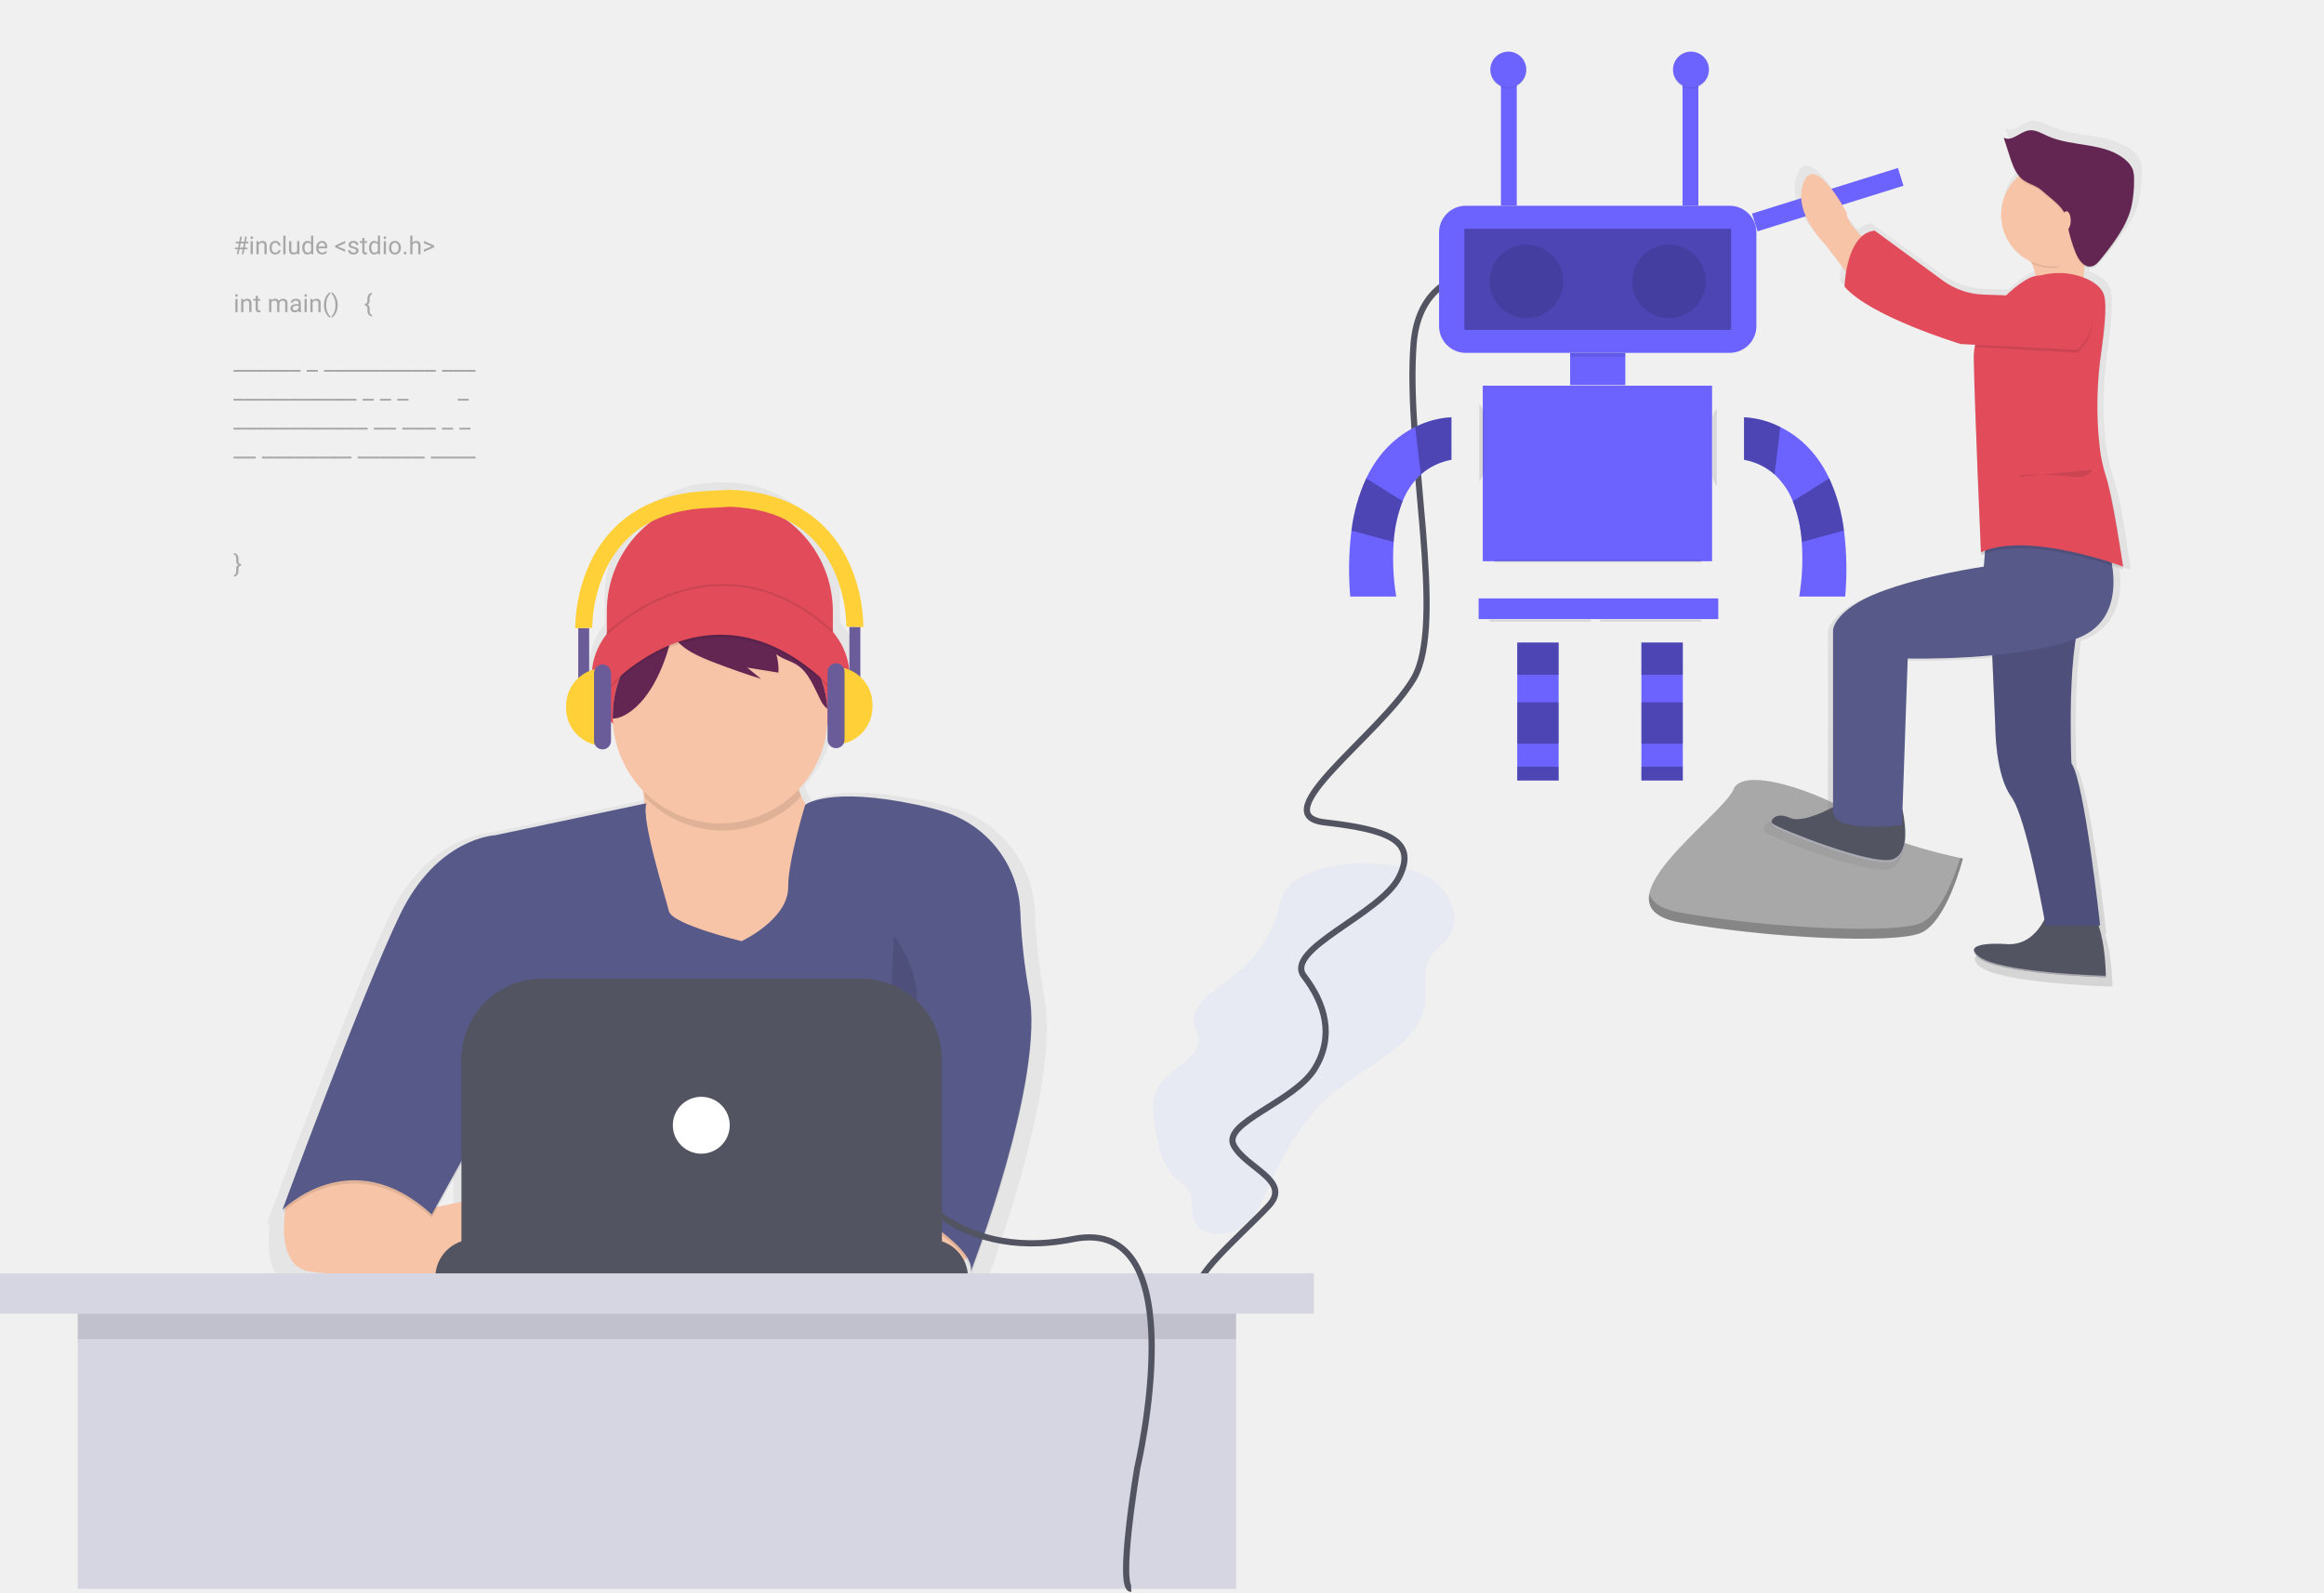
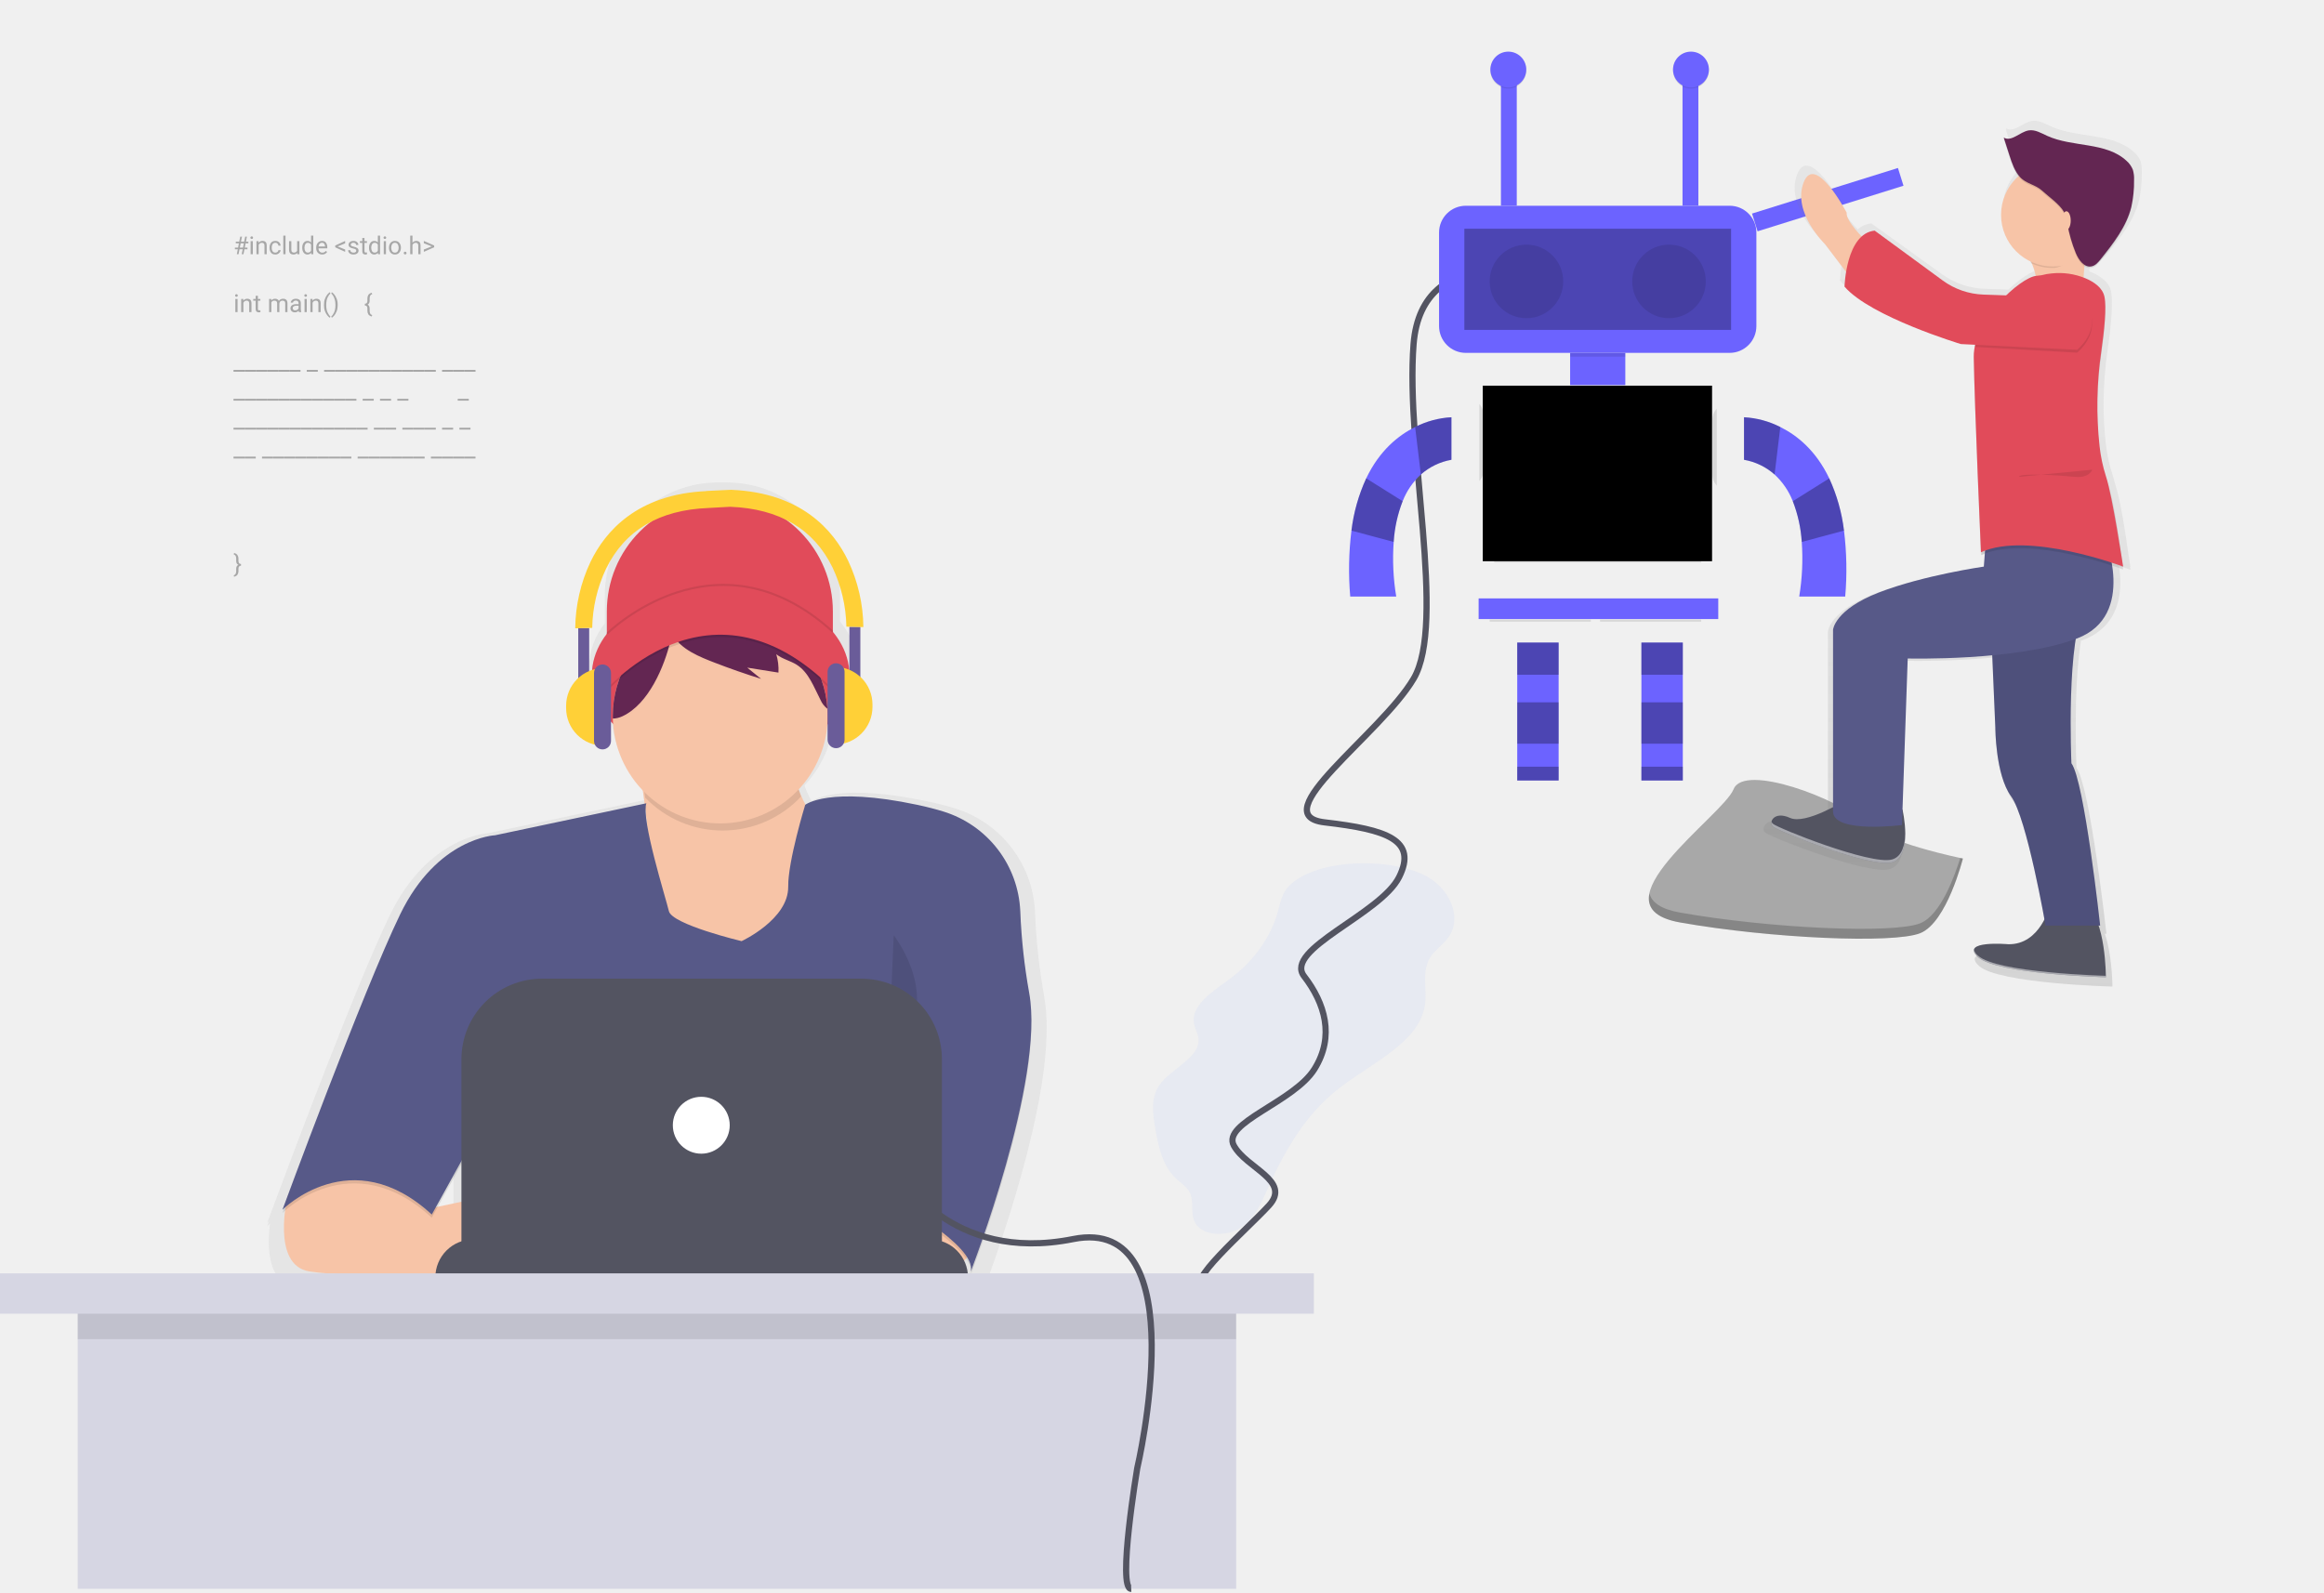
<svg xmlns="http://www.w3.org/2000/svg" width="1125" height="771" viewBox="0 0 1125 771" fill="none">
  <g id="micro_programmer" clip-path="url(#clip0)">
    <path id="Vector" opacity="0.5" d="M624.005 428.924C620.587 432.347 619.807 437.047 618.593 441.405C615.125 453.848 606.963 465.327 595.585 473.757C587.251 479.933 576.079 486.771 578.055 495.984C578.527 498.186 579.774 500.241 580.102 502.461C581.521 512.071 566.83 517.135 561.143 525.544C556.907 531.809 558.039 539.57 559.298 546.705C560.838 555.439 562.703 564.757 569.868 571.187C571.802 572.922 574.106 574.428 575.455 576.52C578.478 581.208 575.851 587.352 578.598 592.159C582.262 598.57 593.801 598.848 600.497 594.526C607.194 590.203 610.288 583.097 613.256 576.435C621.276 558.427 631.136 540.361 647.805 527.248C663.787 514.675 687.036 504.922 689.778 486.621C690.954 478.775 687.975 470.175 692.525 463.262C694.675 459.995 698.269 457.574 700.703 454.453C707.955 445.153 702.556 431.7 691.939 425.095C675.908 415.124 637.948 414.963 624.005 428.924Z" fill="#DEE3F3" />
    <g id="guy_w_robo">
      <path id="Vector_2" d="M748.82 133.594C748.82 133.594 688.28 115.664 684.28 166.664C680.28 217.664 700.28 301.664 684.28 328.664C668.28 355.664 611.187 394.674 641.233 398.169C671.28 401.664 686.28 406.664 677.28 424.664C668.28 442.664 621.28 459.664 631.28 472.664C641.28 485.664 646.28 501.664 636.28 517.664C626.28 533.664 591.28 543.664 597.28 554.664C603.28 565.664 625.28 571.664 614.28 583.664C603.28 595.664 571.392 622.96 583.836 622.812" stroke="#535461" stroke-width="3" stroke-miterlimit="10" />
      <path id="Vector_3" opacity="0.1" d="M837.985 159.923H708.862V161.259H837.985V159.923Z" fill="black" />
      <g id="robo_face">
        <path id="Vector_4" d="M837.26 99.617H709.587C702.424 99.617 696.618 105.423 696.618 112.586V157.887C696.618 165.05 702.424 170.857 709.587 170.857H837.26C844.423 170.857 850.23 165.05 850.23 157.887V112.586C850.23 105.423 844.423 99.617 837.26 99.617Z" fill="#6C63FF" />
        <path id="Vector_5" opacity="0.3" d="M837.985 110.748H708.862V159.726H837.985V110.748Z" fill="black" />
        <path id="Vector_6" opacity="0.1" d="M738.917 154.069C748.753 154.069 756.727 146.095 756.727 136.259C756.727 126.423 748.753 118.449 738.917 118.449C729.08 118.449 721.107 126.423 721.107 136.259C721.107 146.095 729.08 154.069 738.917 154.069Z" fill="black" />
        <path id="Vector_7" opacity="0.1" d="M807.931 154.069C817.767 154.069 825.741 146.095 825.741 136.259C825.741 126.423 817.767 118.449 807.931 118.449C798.095 118.449 790.121 126.423 790.121 136.259C790.121 146.095 798.095 154.069 807.931 154.069Z" fill="black" />
      </g>
      <g id="robo_body">
        <path id="Vector_8" d="M786.779 170.855H760.065V186.443H786.779V170.855Z" fill="#6C63FF" />
-         <path id="Vector_9" d="M828.776 186.735H717.776V271.735H828.776V186.735Z" fill="#6C63FF" />
+         <path id="Vector_9" d="M828.776 186.735H717.776V271.735H828.776V186.735Z" fill="currentcolor" />
        <path id="Vector_10" d="M831.776 289.735H715.776V299.735H831.776V289.735Z" fill="#6C63FF" />
      </g>
      <path id="Vector_11" d="M734.465 326.695V340.052V360.088V371.22V377.899H754.501V371.22V360.088V340.052V326.695V311.111H734.465V326.695Z" fill="#6C63FF" />
      <path id="Vector_12" d="M794.574 311.111V326.695V340.052V360.088V371.22V377.899H814.61V371.22V360.088V340.052V326.695V311.111H794.574Z" fill="#6C63FF" />
      <path id="Vector_13" d="M702.605 202.025V222.616C697.106 223.577 691.982 226.047 687.805 229.751C683.931 233.338 680.919 237.755 678.994 242.671C676.539 248.982 675.075 255.634 674.655 262.393C674.025 271.23 674.438 280.111 675.887 288.851H653.624C652.696 278.216 652.892 267.513 654.207 256.919C655.257 248.163 657.668 239.624 661.352 231.611C667.801 218.083 676.975 210.744 685.035 206.758C690.495 203.966 696.482 202.353 702.605 202.025Z" fill="#6C63FF" />
      <path id="Vector_14" opacity="0.3" d="M754.5 311.111H734.464V326.695H754.5V311.111Z" fill="black" />
      <path id="Vector_15" opacity="0.3" d="M754.5 340.053H734.464V360.089H754.5V340.053Z" fill="black" />
      <path id="Vector_16" opacity="0.3" d="M754.5 371.22H734.464V377.899H754.5V371.22Z" fill="black" />
      <path id="Vector_17" opacity="0.3" d="M814.61 311.111H794.573V326.695H814.61V311.111Z" fill="black" />
      <path id="Vector_18" opacity="0.3" d="M814.61 340.053H794.573V360.089H814.61V340.053Z" fill="black" />
      <path id="Vector_19" opacity="0.3" d="M814.61 371.22H794.573V377.899H814.61V371.22Z" fill="black" />
      <path id="Vector_20" opacity="0.3" d="M702.605 202.025V222.616C697.106 223.577 691.982 226.047 687.805 229.751L685.035 206.758C690.495 203.966 696.482 202.353 702.605 202.025Z" fill="black" />
      <path id="Vector_21" opacity="0.3" d="M678.994 242.671C676.539 248.982 675.075 255.634 674.655 262.393L654.207 256.919C655.257 248.163 657.668 239.624 661.352 231.611L678.994 242.671Z" fill="black" />
      <path id="Vector_22" d="M844.242 202.025V222.616C849.741 223.577 854.866 226.047 859.043 229.751C862.916 233.338 865.928 237.755 867.853 242.671C870.309 248.982 871.772 255.634 872.193 262.393C872.823 271.23 872.409 280.111 870.961 288.851H893.223C894.151 278.216 893.956 267.513 892.641 256.919C891.59 248.163 889.18 239.624 885.496 231.611C879.046 218.083 869.872 210.744 861.813 206.758C856.352 203.966 850.366 202.353 844.242 202.025Z" fill="#6C63FF" />
      <path id="Vector_23" opacity="0.3" d="M844.242 202.025V222.616C849.741 223.577 854.866 226.047 859.043 229.751L861.813 206.758C856.352 203.966 850.366 202.353 844.242 202.025Z" fill="black" />
      <path id="Vector_24" opacity="0.3" d="M867.854 242.671C870.309 248.982 871.772 255.634 872.193 262.393L892.641 256.919C891.59 248.163 889.18 239.624 885.496 231.611L867.854 242.671Z" fill="black" />
      <path id="Vector_25" opacity="0.1" d="M786.779 170.855H760.065V172.7H786.779V170.855Z" fill="black" />
      <path id="Vector_26" opacity="0.1" d="M831.058 197.855V235.137C829.727 233.7 828.987 231.812 828.988 229.853V203.134C828.987 201.176 829.727 199.29 831.058 197.855Z" fill="black" />
      <path id="Vector_27" opacity="0.1" d="M718.163 200.313V228.223C718.03 229.987 717.297 231.653 716.088 232.945V195.591C717.297 196.882 718.03 198.548 718.163 200.313Z" fill="black" />
      <path id="Vector_28" opacity="0.1" d="M823.515 271.04H723.335V272.359H823.515V271.04Z" fill="black" />
      <path id="Vector_29" opacity="0.1" d="M770.082 299.982H721.106V301.004H770.082V299.982Z" fill="black" />
      <path id="Vector_30" opacity="0.1" d="M823.515 299.982H774.539V301.004H823.515V299.982Z" fill="black" />
      <g id="robo_antena">
        <g id="left">
          <path id="Vector_31" d="M734.236 33.688H726.57V99.617H734.236V33.688Z" fill="#6C63FF" />
          <path id="Vector_32" opacity="0.1" d="M730.147 42.888C734.946 42.888 738.835 38.998 738.835 34.199C738.835 29.401 734.946 25.511 730.147 25.511C725.349 25.511 721.459 29.401 721.459 34.199C721.459 38.998 725.349 42.888 730.147 42.888Z" fill="black" />
          <path id="Vector_33" d="M730.147 42.376C734.946 42.376 738.835 38.487 738.835 33.688C738.835 28.89 734.946 25 730.147 25C725.349 25 721.459 28.89 721.459 33.688C721.459 38.487 725.349 42.376 730.147 42.376Z" fill="#6C63FF" />
        </g>
        <g id="right">
          <path id="Vector_34" d="M822.14 33.688H814.474V99.617H822.14V33.688Z" fill="#6C63FF" />
          <path id="Vector_35" opacity="0.1" d="M818.563 42.888C823.361 42.888 827.251 38.998 827.251 34.199C827.251 29.401 823.361 25.511 818.563 25.511C813.764 25.511 809.874 29.401 809.874 34.199C809.874 38.998 813.764 42.888 818.563 42.888Z" fill="black" />
          <path id="Vector_36" d="M818.563 42.376C823.361 42.376 827.251 38.487 827.251 33.688C827.251 28.89 823.361 25 818.563 25C813.764 25 809.874 28.89 809.874 33.688C809.874 38.487 813.764 42.376 818.563 42.376Z" fill="#6C63FF" />
        </g>
      </g>
      <path id="Vector_37" d="M918.754 81.334L848.121 103.404L850.805 111.994L921.438 89.925L918.754 81.334Z" fill="#6C63FF" />
      <path id="Vector_38" d="M950.2 415.68C950.2 415.68 911.477 407.935 901.15 397.609C890.824 387.283 844.355 369.212 839.192 382.12C834.029 395.027 769.49 438.914 813.377 446.659C857.263 454.404 916.64 456.986 929.548 451.822C942.456 446.659 950.2 415.68 950.2 415.68Z" fill="#A8A8A8" />
      <path id="Vector_39" opacity="0.2" d="M813.376 441.864C857.263 449.609 916.64 452.19 929.548 447.027C939.378 443.095 946.209 424.203 948.91 415.411C949.727 415.585 950.201 415.68 950.201 415.68C950.201 415.68 942.456 446.659 929.548 451.822C916.64 456.986 857.263 454.404 813.376 446.659C800.708 444.424 797.085 439.173 798.45 432.529C799.533 436.864 803.947 440.2 813.376 441.864Z" fill="black" />
      <path id="Vector_40" d="M1036.2 78.073C1035.51 76.353 1034.41 74.829 1032.99 73.631C1022.6 64.161 1005.79 67.031 992.893 61.246C989.921 59.914 986.872 58.065 983.645 58.572C979.139 59.279 974.949 64.409 971.02 62.133L971.301 62.99C971.207 62.944 971.114 62.898 971.02 62.844C971.983 65.778 972.946 68.711 973.91 71.645C975.019 75.025 976.189 78.502 978.346 81.316C975.156 84.098 972.714 87.636 971.244 91.606C969.774 95.576 969.323 99.851 969.932 104.04C970.541 108.229 972.191 112.199 974.731 115.586C977.27 118.973 980.618 121.669 984.469 123.428C984.605 123.722 984.741 124.018 984.872 124.317C984.994 124.372 985.121 124.42 985.244 124.473C986.1 126.441 986.74 128.497 987.151 130.604C983.807 131.066 977.977 134.764 972.243 140.225L960.776 139.833C953.368 139.585 946.198 137.148 940.174 132.828L905.886 108.177C903.442 108.417 901.139 109.435 899.316 111.081C895.058 106.644 891.445 102.01 891.752 99.295C891.752 99.295 875.807 69.45 870.008 84.372C864.21 99.295 880.88 114.927 880.88 114.927L891.456 128.628C891.039 131.029 890.775 133.455 890.665 135.89C903.712 150.812 949.374 164.313 949.374 164.313L956.495 164.658C956.509 164.788 956.522 164.899 956.534 165.008C956.097 166.876 955.884 168.79 955.898 170.708C955.902 170.984 955.907 171.273 955.912 171.561C955.91 171.75 955.895 171.941 955.898 172.129C956.26 195.934 959.522 268.769 959.522 268.769C960.157 268.486 960.812 268.227 961.479 267.983L960.971 274.453C960.971 274.453 930.529 278.717 908.06 287.244C885.591 295.771 884.867 305.719 884.867 305.719V393.5C878.447 396.793 868.321 401.122 863.122 398.805C857.48 396.291 854.382 398.404 853.822 400.609V400.609C853.707 401.043 853.699 401.497 853.797 401.935L853.804 401.962C853.852 402.158 853.924 402.347 854.02 402.524L854.042 402.566C854.145 402.751 854.274 402.92 854.425 403.069C856.599 405.201 903.711 423.676 914.584 420.833C914.919 420.746 915.249 420.635 915.569 420.502C915.673 420.458 915.766 420.401 915.867 420.354C916.069 420.259 916.272 420.166 916.46 420.055C916.572 419.989 916.672 419.909 916.779 419.837C916.942 419.728 917.108 419.623 917.26 419.502C917.366 419.417 917.461 419.321 917.561 419.231C917.701 419.106 917.844 418.985 917.974 418.849C918.069 418.751 918.154 418.642 918.244 418.538C918.367 418.396 918.493 418.257 918.607 418.106C918.689 417.997 918.763 417.879 918.84 417.766C918.95 417.606 919.061 417.448 919.162 417.28C919.232 417.163 919.294 417.04 919.359 416.92C919.456 416.742 919.555 416.564 919.644 416.378C919.701 416.258 919.752 416.132 919.805 416.009C919.892 415.811 919.978 415.614 920.056 415.409C920.101 415.288 920.142 415.163 920.184 415.04C920.26 414.822 920.335 414.604 920.402 414.379C920.437 414.263 920.467 414.143 920.5 414.025C920.566 413.785 920.63 413.544 920.687 413.297C920.712 413.188 920.734 413.077 920.758 412.966C920.814 412.704 920.868 412.44 920.914 412.172C920.931 412.073 920.946 411.974 920.962 411.874C921.009 411.588 921.051 411.3 921.088 411.009C921.098 410.926 921.107 410.842 921.117 410.758C921.153 410.446 921.185 410.134 921.211 409.818C921.217 409.753 921.222 409.687 921.227 409.621C921.252 409.284 921.273 408.946 921.289 408.608C921.291 408.563 921.293 408.518 921.295 408.472C921.31 408.11 921.32 407.749 921.325 407.387L921.326 407.318C921.309 403.079 920.84 398.854 919.926 394.714L922.556 319.931C936.792 320.152 951.029 319.628 965.21 318.36L966.77 354.039C966.77 354.039 966.77 377.488 974.743 388.147C981.566 397.269 989.45 437.611 991.582 449.057C988.652 454.643 983.049 461.549 973.293 461.337C973.293 461.337 954.935 459.75 955.971 464.799L955.973 464.808C956.001 464.94 956.04 465.069 956.088 465.195L956.1 465.228C956.157 465.373 956.224 465.514 956.299 465.651L956.316 465.679C956.389 465.809 956.474 465.944 956.57 466.081C956.589 466.109 956.608 466.138 956.628 466.166C956.735 466.315 956.852 466.467 956.985 466.624L957.019 466.662C957.141 466.805 957.277 466.951 957.421 467.101C957.461 467.142 957.502 467.184 957.543 467.226C957.707 467.391 957.88 467.558 958.072 467.732C967.494 476.259 1022.58 477.68 1022.58 477.68L1022.58 477.647L1022.58 477.625L1022.58 477.519L1022.58 477.488C1022.58 477.434 1022.58 477.365 1022.58 477.29L1022.58 477.26C1022.54 474.794 1022.22 461.845 1018.92 452.099H1019.68C1019.68 452.099 1011.71 380.33 1005.18 371.803C1005.18 371.803 1003.45 333.961 1007.36 310.244C1007.6 310.157 1007.85 310.071 1008.08 309.983C1026.36 303.158 1027.65 286.352 1025.77 274.003C1029.23 275.114 1031.28 275.875 1031.28 275.875C1031.28 275.875 1031.21 275.338 1031.1 274.387C1031.21 274.429 1031.28 274.453 1031.28 274.453C1031.28 274.453 1030.93 272.197 1030.36 268.674C1029.05 258.992 1026.52 242.07 1023.82 234.082C1023.38 232.325 1022.97 230.825 1022.58 229.687C1021.02 224.886 1019.95 219.941 1019.39 214.926C1018.65 208.428 1018.28 201.893 1018.27 195.353C1018.33 186.613 1019 177.888 1020.27 169.241C1021.38 161.689 1022.38 153.1 1022.29 147.102C1022.37 145.013 1022.22 142.922 1021.85 140.864C1020.89 136.435 1016.62 133.556 1012.17 131.724C1011.89 131.606 1011.59 131.509 1011.31 131.399C1011.41 129.721 1011.56 127.819 1011.74 125.814C1012.27 126.182 1012.87 126.439 1013.51 126.567C1014.14 126.696 1014.8 126.694 1015.43 126.562C1017.34 126.143 1018.71 124.55 1019.93 123.051C1026.36 115.161 1032.95 106.937 1035.42 97.136C1036.41 92.759 1036.86 88.279 1036.78 83.792C1036.78 83.547 1036.78 83.301 1036.78 83.055C1036.87 81.373 1036.68 79.687 1036.2 78.073Z" fill="url(#paint0_linear)" />
      <path id="Vector_41" d="M977.708 116.533C977.708 116.533 987.441 131.132 985.355 138.084C983.27 145.036 1008.3 140.865 1008.3 140.865C1008.3 140.865 1008.99 113.753 1013.86 107.496C1018.72 101.24 977.708 116.533 977.708 116.533Z" fill="#F7C4A7" />
      <path id="Vector_42" d="M913.404 125.918C913.404 125.918 893.244 109.234 893.939 102.977C893.939 102.977 878.645 73.78 873.084 88.379C867.522 102.977 883.511 118.271 883.511 118.271L902.976 143.993L913.404 125.918Z" fill="#F7C4A7" />
      <path id="Vector_43" d="M892.896 387.654C892.896 387.654 874.126 399.472 866.479 395.996C858.832 392.52 856.052 398.082 858.137 400.167C860.223 402.253 905.41 420.328 915.837 417.547C926.265 414.766 920.961 391.994 920.961 391.994L892.896 387.654Z" fill="#535461" />
      <path id="Vector_44" d="M992.307 438.402C992.307 438.402 987.788 457.52 972.147 457.172C972.147 457.172 948.511 455.087 957.548 463.429C966.585 471.771 1019.42 473.161 1019.42 473.161C1019.42 473.161 1019.42 444.659 1009.69 438.402C999.954 432.146 992.307 438.402 992.307 438.402Z" fill="#535461" />
      <path id="Vector_45" d="M963.805 303.537L965.89 352.2C965.89 352.2 965.89 375.141 973.537 385.569C981.184 395.996 990.222 448.135 990.222 448.135H1016.64C1016.64 448.135 1008.99 377.922 1002.73 369.579C1002.73 369.579 999.954 307.708 1009.69 293.805L963.805 303.537Z" fill="#575988" />
      <path id="Vector_46" opacity="0.1" d="M963.805 303.537L965.89 352.2C965.89 352.2 965.89 375.141 973.537 385.569C981.184 395.996 990.222 448.135 990.222 448.135H1016.64C1016.64 448.135 1008.99 377.922 1002.73 369.579C1002.73 369.579 999.954 307.708 1009.69 293.805L963.805 303.537Z" fill="black" />
      <path id="Vector_47" d="M1018.72 259.741C1018.72 259.741 1034.71 297.976 1005.52 309.099C976.318 320.222 923.484 318.831 923.484 318.831L920.703 399.472C920.703 399.472 888.03 403.643 887.335 393.216V304.928C887.335 304.928 888.03 295.195 909.581 286.853C931.131 278.511 960.329 274.34 960.329 274.34L961.719 256.265L1018.72 259.741Z" fill="#575988" />
      <path id="Vector_48" opacity="0.1" d="M993.105 133.785C998.657 133.171 1004.27 133.965 1009.44 136.094C1013.7 137.886 1017.8 140.704 1018.72 145.036C1019.82 150.167 1018.6 161.674 1017.21 171.408C1014.97 186.671 1014.68 202.157 1016.36 217.493C1017.08 223.879 1018.06 229.448 1019.42 231.934C1023.59 239.581 1027.76 275.73 1027.76 275.73C1027.76 275.73 981.879 258.35 958.939 268.778C958.939 268.778 955.81 197.522 955.463 174.234C955.193 156.201 978.056 135.651 985.703 134.956C990.184 134.548 988.652 134.247 993.105 133.785Z" fill="black" />
      <path id="Vector_49" d="M993.105 132.394C998.657 131.781 1004.27 132.575 1009.44 134.704C1013.7 136.496 1017.8 139.313 1018.72 143.646C1019.82 148.776 1018.6 160.283 1017.21 170.017C1014.97 185.281 1014.68 200.767 1016.36 216.102C1016.9 221.005 1017.92 225.842 1019.42 230.543C1022.55 239.928 1027.76 274.34 1027.76 274.34C1027.76 274.34 981.879 256.96 958.939 267.388C958.939 267.388 955.81 196.132 955.463 172.843C955.193 154.811 978.056 134.261 985.703 133.565C990.184 133.158 988.652 132.856 993.105 132.394Z" fill="#E14B5A" />
      <path id="Vector_50" opacity="0.1" d="M1005.52 170.758L956.158 167.977C956.158 167.977 953.017 143.778 960.142 144.027L1008.99 145.731C1008.99 145.731 1019.42 158.244 1005.52 170.758Z" fill="black" />
      <path id="Vector_51" d="M1005.52 169.367L949.206 166.587C949.206 166.587 905.41 153.378 892.896 138.779C892.896 138.779 893.591 113.058 907.495 111.667L940.382 135.784C946.131 140 953.017 142.388 960.142 142.637L1008.99 144.341C1008.99 144.341 1019.42 156.854 1005.52 169.367Z" fill="#E14B5A" />
      <path id="Vector_52" opacity="0.1" d="M1007.95 119.662C1008.78 113.07 1011.76 110.883 1013.86 108.191C1018.72 101.935 977.708 117.229 977.708 117.229C979.823 120.487 981.677 123.907 983.253 127.457C986.528 128.965 990.092 129.745 993.698 129.742C999.745 129.742 1003.62 123.232 1007.95 119.662Z" fill="black" />
      <path id="Vector_53" d="M993.698 129.047C1007.52 129.047 1018.72 117.842 1018.72 104.02C1018.72 90.198 1007.52 78.994 993.698 78.994C979.876 78.994 968.671 90.198 968.671 104.02C968.671 117.842 979.876 129.047 993.698 129.047Z" fill="#F7C4A7" />
      <path id="Vector_54" opacity="0.1" d="M977.894 86.478C975.228 83.568 973.948 79.684 972.738 75.927L969.967 67.316C973.735 69.543 977.754 64.524 982.076 63.832C985.171 63.337 988.095 65.145 990.946 66.449C1003.32 72.109 1019.44 69.3 1029.41 78.566C1030.77 79.744 1031.82 81.235 1032.48 82.91C1032.94 84.5 1033.13 86.157 1033.04 87.811C1033.12 92.198 1032.68 96.58 1031.73 100.866C1029.37 110.454 1023.04 118.5 1016.88 126.219C1015.71 127.685 1014.4 129.244 1012.56 129.653C1008.99 130.452 1006.22 126.585 1004.84 123.192C1003 118.697 1001.65 114.02 1000.8 109.24C1000.59 107.195 1000.03 105.202 999.15 103.343C996.996 99.524 991.686 95.911 988.457 92.953C985.284 90.045 980.859 89.716 977.894 86.478Z" fill="black" />
      <path id="Vector_55" d="M977.894 85.783C975.228 82.872 973.948 78.989 972.738 75.232L969.967 66.621C973.735 68.848 977.754 63.829 982.076 63.137C985.171 62.641 988.095 64.45 990.946 65.754C1003.32 71.414 1019.44 68.605 1029.41 77.87C1030.77 79.049 1031.82 80.54 1032.48 82.215C1032.94 83.805 1033.13 85.462 1033.04 87.116C1033.12 91.503 1032.68 95.885 1031.73 100.17C1029.37 109.759 1023.04 117.805 1016.88 125.524C1015.71 126.99 1014.4 128.549 1012.56 128.958C1008.99 129.757 1006.22 125.89 1004.84 122.497C1003 118.001 1001.65 113.325 1000.8 108.545C1000.59 106.5 1000.03 104.507 999.15 102.648C996.996 98.829 991.686 95.216 988.457 92.257C985.284 89.35 980.859 89.021 977.894 85.783Z" fill="#632652" />
      <path id="Vector_56" d="M1000.3 111.32C1001.45 111.32 1002.39 109.297 1002.39 106.801C1002.39 104.305 1001.45 102.282 1000.3 102.282C999.15 102.282 998.216 104.305 998.216 106.801C998.216 109.297 999.15 111.32 1000.3 111.32Z" fill="#F7C4A7" />
      <path id="Vector_57" opacity="0.1" d="M1012.82 227.415C1012.82 227.415 1011.42 231.586 1004.47 230.891C997.521 230.196 977.361 228.805 977.361 230.891" fill="black" />
      <path id="Vector_58" opacity="0.5" d="M957.548 462.734C956.593 461.997 955.887 460.984 955.525 459.833C955.343 460.736 955.901 461.909 957.548 463.429C966.585 471.771 1019.42 473.161 1019.42 473.161C1019.42 473.161 1019.42 472.915 1019.41 472.466C1019.08 472.457 966.557 471.049 957.548 462.734Z" fill="white" />
      <path id="Vector_59" opacity="0.5" d="M915.837 416.157C905.41 418.937 860.223 400.863 858.137 398.777C857.859 398.495 857.659 398.144 857.559 397.761C857.438 398.178 857.428 398.619 857.529 399.041C857.631 399.463 857.84 399.851 858.137 400.167C860.223 402.253 905.41 420.328 915.837 417.547C921.204 416.116 922.401 409.39 922.301 403.197C922.199 408.972 920.804 414.832 915.837 416.157Z" fill="white" />
    </g>
    <g id="programmer">
      <path id="Vector_60" d="M505.498 482.7C503.06 469.137 501.564 455.421 501.021 441.651V441.651C500.543 430.31 496.567 419.395 489.638 410.404C482.71 401.412 473.168 394.785 462.324 391.433C458.375 390.218 454.02 389.082 449.217 388.062C407.089 379.114 394.292 386.927 392.838 387.954C391.611 385.71 390.545 383.383 389.648 380.988C389.577 380.745 389.51 380.497 389.442 380.251C397.779 371.359 402.858 359.905 403.851 347.757C410.878 340.631 414.984 332.035 414.984 322.779C414.984 314.819 411.944 307.348 406.624 300.879V288.318C406.624 281.134 405.209 274.02 402.46 267.383C399.711 260.746 395.681 254.715 390.602 249.635C385.522 244.555 379.491 240.526 372.854 237.777C366.217 235.027 359.103 233.612 351.919 233.612H347.483C340.299 233.612 333.185 235.027 326.548 237.777C319.911 240.526 313.88 244.555 308.8 249.635C303.72 254.715 299.691 260.746 296.942 267.383C294.192 274.02 292.777 281.134 292.777 288.318V301.877C287.983 307.799 285.319 315.161 285.214 322.779C285.214 331.84 289.152 340.268 295.911 347.305C296.834 359.899 302.148 371.77 310.924 380.85C311.22 382.904 311.524 385.115 311.824 387.447L236.451 403.388C236.451 403.388 207.392 404.582 188.683 443.194C172.844 475.883 141.316 559.919 132.014 584.938H132.014L132.014 584.938C130.328 589.472 129.371 592.071 129.371 592.071C129.371 592.071 129.68 591.759 130.272 591.226C129.686 592.807 129.371 593.663 129.371 593.663C129.371 593.663 129.829 593.201 130.698 592.44C129.378 602.911 129.189 620.881 142.905 623.12C154.403 624.997 184.017 625.768 206.397 626.084V626.106H207.949C222.779 626.305 234.063 626.305 234.063 626.305V626.106H474.694V623.64C474.696 621.4 474.245 619.183 473.368 617.122C473.483 616.988 473.595 616.854 473.703 616.719C474.991 618.419 475.847 620.406 476.2 622.509C476.173 622.715 476.136 622.919 476.087 623.12C476.087 623.12 476.137 622.992 476.229 622.752C476.286 623.409 476.238 624.071 476.087 624.712C476.087 624.712 506.96 545.165 506.63 497.667C506.72 492.654 506.341 487.643 505.498 482.7ZM313.058 398.188C312.661 395.92 312.406 393.628 312.294 391.328L312.296 391.265C312.562 393.498 312.819 395.814 313.058 398.188ZM219.533 569.051V588.009L207.649 590.547L219.533 569.051Z" fill="url(#paint1_linear)" />
      <path id="Vector_61" d="M348.466 241.263H348.466C362.974 241.263 376.889 247.027 387.148 257.286C397.407 267.545 403.171 281.46 403.171 295.969V319.305H293.76V295.969C293.76 281.46 299.524 267.545 309.783 257.286C320.042 247.027 333.957 241.263 348.466 241.263Z" fill="#E14B5A" />
      <path id="Vector_62" d="M348.848 369.802C383.287 369.802 411.205 350.619 411.205 326.956C411.205 303.292 383.287 284.11 348.848 284.11C314.41 284.11 286.492 303.292 286.492 326.956C286.492 350.619 314.41 369.802 348.848 369.802Z" fill="#E14B5A" />
      <path id="Vector_63" d="M308.871 368.463C308.871 368.463 321.878 436.558 308.871 454.92C295.864 473.283 348.657 480.551 348.657 480.551L403.362 460.659L411.013 411.692C411.013 411.692 377.731 392.946 384.617 355.073L308.871 368.463Z" fill="#F7C4A7" />
      <path id="Vector_64" d="M470.309 597.996C470.309 597.996 473.752 612.915 455.007 615.593C443.937 617.222 432.679 617.088 421.651 615.196L417.517 577.72H461.128L470.309 597.996Z" fill="#F7C4A7" />
      <path id="Vector_65" d="M139.262 578.899C139.262 578.899 130.983 612.533 149.729 615.593C168.474 618.654 237.334 618.654 237.334 618.654V578.868L206.161 585.526L176.89 557.445L139.262 578.899Z" fill="#F7C4A7" />
      <path id="Vector_66" opacity="0.1" d="M312.888 390.46L239.629 405.953C239.629 405.953 211.702 407.101 193.722 444.209C175.742 481.317 136.722 587.284 136.722 587.284C136.722 587.284 170.004 553.619 209.024 589.58L235.038 542.525L229.3 617.123H430.906V581.928C430.906 581.928 472.987 604.499 469.927 617.123C469.927 617.123 505.936 524.342 498.192 482.175C495.848 469.141 494.411 455.959 493.889 442.726V442.726C493.43 431.826 489.608 421.337 482.95 412.696C476.291 404.055 467.122 397.686 456.7 394.464C452.905 393.296 448.719 392.205 444.104 391.225C400.876 382.044 389.782 391.225 389.782 391.225C389.782 391.225 381.408 418.471 381.557 430.819C381.748 446.695 358.986 457.216 358.986 457.216C358.986 457.216 325.321 449.182 323.791 442.678C322.261 436.175 310.21 398.111 312.888 390.46Z" fill="black" />
      <path id="Vector_67" d="M312.888 388.93L239.629 404.423C239.629 404.423 211.702 405.571 193.722 442.678C175.742 479.786 136.722 585.754 136.722 585.754C136.722 585.754 170.004 552.089 209.024 588.049L235.038 540.995L229.3 615.593H430.906V580.398C430.906 580.398 472.987 602.969 469.927 615.593C469.927 615.593 505.936 522.812 498.192 480.645C495.848 467.61 494.411 454.429 493.889 441.195V441.195C493.43 430.296 489.608 419.807 482.95 411.166C476.291 402.525 467.122 396.156 456.7 392.934C452.905 391.766 448.719 390.675 444.104 389.695C400.876 380.513 389.782 389.695 389.782 389.695C389.782 389.695 381.408 416.941 381.557 429.289C381.748 445.165 358.986 455.685 358.986 455.685C358.986 455.685 325.321 447.652 323.791 441.148C322.261 434.645 310.21 396.581 312.888 388.93Z" fill="#575988" />
      <path id="Vector_68" opacity="0.1" d="M387.761 385.679C384.684 376.965 383.995 367.586 385.765 358.516L310.019 371.906C310.019 371.906 311.112 377.63 312.348 386.206C317.243 391.286 323.12 395.316 329.622 398.053C336.123 400.79 343.114 402.176 350.168 402.126C357.222 402.077 364.192 400.593 370.655 397.766C377.117 394.938 382.937 390.826 387.761 385.679Z" fill="black" />
      <path id="Vector_69" d="M400.684 346.657C400.685 360.347 395.289 373.484 385.669 383.223C376.048 392.961 362.976 398.515 349.288 398.681C335.6 398.847 322.398 393.612 312.543 384.11C302.689 374.608 296.977 361.605 296.645 347.92C296.633 347.499 296.63 347.078 296.63 346.657C296.628 336.916 299.361 327.369 304.517 319.104C309.673 310.839 317.045 304.187 325.796 299.905C327.356 299.144 328.959 298.458 330.604 297.847C339.168 294.699 348.405 293.842 357.402 295.361C357.408 295.364 357.415 295.365 357.421 295.364C368.946 297.327 379.472 303.116 387.301 311.797C395.13 320.479 399.804 331.545 400.57 343.21C400.646 344.35 400.684 345.499 400.684 346.657Z" fill="#F7C4A7" />
      <g id="Group" opacity="0.1">
        <path id="Vector_70" opacity="0.1" d="M330.532 299.068C330.555 299.051 330.579 299.036 330.604 299.022C328.959 299.63 327.356 300.316 325.796 301.08C317.045 305.362 309.673 312.014 304.517 320.279C299.361 328.544 296.628 338.09 296.629 347.832C296.629 348.253 296.633 348.674 296.645 349.094C298.262 349.052 299.852 348.67 301.312 347.974C313.997 342.055 321.606 323.942 324.594 311.31C325.665 306.788 326.691 301.692 330.532 299.068Z" fill="black" />
        <path id="Vector_71" opacity="0.1" d="M370.355 300.529C366.238 298.637 361.889 297.295 357.421 296.539C361.086 297.382 364.359 299.438 366.71 302.373C367.861 303.94 368.816 305.642 369.553 307.442C362.629 304.415 355.13 302.928 347.575 303.084C340.019 303.241 332.588 305.037 325.796 308.349C329.063 315.506 339.189 319.412 345.948 322.025C353.351 324.883 360.84 327.496 368.416 329.864C366.186 328.05 363.955 326.239 361.725 324.431C366.759 325.231 371.795 326.032 376.832 326.834C376.996 323.827 376.639 320.814 375.778 317.928C378.653 320.261 382.509 321.042 385.65 323.023C391.538 326.734 393.986 333.896 397.196 340.07C397.939 341.77 399.099 343.254 400.57 344.385C399.949 335.032 396.815 326.02 391.496 318.3C386.178 310.581 378.874 304.441 370.355 300.529Z" fill="black" />
      </g>
      <path id="Vector_72" d="M330.532 297.893C330.555 297.876 330.579 297.861 330.604 297.847C328.959 298.455 327.356 299.141 325.796 299.905C317.045 304.187 309.673 310.839 304.517 319.104C299.361 327.369 296.628 336.916 296.629 346.657C296.629 347.078 296.633 347.499 296.645 347.92C298.262 347.877 299.852 347.495 301.312 346.799C313.997 340.881 321.606 322.767 324.594 310.135C325.665 305.613 326.691 300.517 330.532 297.893Z" fill="#632652" />
      <path id="Vector_73" d="M370.355 299.354C366.238 297.462 361.889 296.121 357.421 295.364C361.086 296.207 364.359 298.263 366.71 301.198C367.861 302.765 368.816 304.468 369.553 306.267C362.629 303.24 355.13 301.753 347.575 301.91C340.019 302.066 332.588 303.862 325.796 307.174C329.063 314.331 339.189 318.237 345.948 320.85C353.351 323.708 360.84 326.321 368.416 328.689C366.186 326.875 363.955 325.065 361.725 323.256C366.759 324.056 371.795 324.857 376.832 325.659C376.996 322.652 376.639 319.639 375.778 316.753C378.653 319.086 382.509 319.867 385.65 321.849C391.538 325.559 393.986 332.721 397.196 338.895C397.939 340.595 399.099 342.079 400.57 343.21C399.949 333.857 396.815 324.845 391.496 317.125C386.178 309.406 378.874 303.266 370.355 299.354Z" fill="#632652" />
      <path id="Vector_74" opacity="0.1" d="M290.7 338.077C290.7 338.077 344.258 271.512 406.231 338.077L400.876 323.157C400.876 323.157 371.802 280.694 351.144 289.875C330.486 299.056 310.21 305.56 310.21 305.56L290.7 338.077Z" fill="black" />
      <path id="Vector_75" d="M290.7 336.902C290.7 336.902 344.258 270.338 406.231 336.902L400.876 321.982C400.876 321.982 371.802 279.519 351.144 288.7C330.486 297.882 310.21 304.385 310.21 304.385L290.7 336.902Z" fill="#E14B5A" />
      <path id="Vector_76" opacity="0.1" d="M246.706 480.36C246.706 480.36 235.23 510.965 251.297 538.508C267.364 566.052 237.142 577.529 237.142 577.529" fill="black" />
      <path id="Vector_77" opacity="0.1" d="M432.628 452.816C432.628 452.816 452.521 478.065 439.514 500.636C426.507 523.206 427.272 577.529 427.272 577.529" fill="black" />
      <path id="Vector_78" d="M229.109 600.1H450.225C455.095 600.1 459.766 602.034 463.21 605.478C466.653 608.922 468.588 613.592 468.588 618.462H210.746C210.746 613.592 212.681 608.922 216.124 605.478C219.568 602.034 224.239 600.1 229.109 600.1H229.109Z" fill="#535461" />
      <path id="Vector_79" d="M262.37 473.857H416.964C427.307 473.857 437.227 477.966 444.541 485.28C451.855 492.593 455.964 502.513 455.964 512.857V604.308H223.37V512.857C223.37 502.513 227.479 492.593 234.793 485.28C242.107 477.966 252.027 473.857 262.37 473.857Z" fill="#535461" />
      <path id="Vector_80" d="M339.476 558.593C347.082 558.593 353.248 552.427 353.248 544.821C353.248 537.215 347.082 531.049 339.476 531.049C331.87 531.049 325.704 537.215 325.704 544.821C325.704 552.427 331.87 558.593 339.476 558.593Z" fill="white" />
      <path id="Vector_81" opacity="0.1" d="M293.76 306.867C293.76 306.867 346.4 254.256 403.171 305.907" stroke="black" stroke-miterlimit="10" />
      <path id="Vector_82" d="M416.473 303.516H411.186V333.474H416.473V303.516Z" fill="#6A5C99" />
      <path id="Vector_83" d="M404.137 322.901C408.967 322.901 413.599 324.819 417.014 328.234C420.429 331.649 422.347 336.281 422.347 341.111V342.286C422.347 347.115 420.429 351.747 417.014 355.162C413.599 358.577 408.967 360.496 404.137 360.496V322.901Z" fill="#FFD037" />
      <path id="Vector_84" d="M404.725 321.138H404.725C402.454 321.138 400.613 322.979 400.613 325.25V358.146C400.613 360.417 402.454 362.258 404.725 362.258H404.725C406.996 362.258 408.837 360.417 408.837 358.146V325.25C408.837 322.979 406.996 321.138 404.725 321.138Z" fill="#6A5C99" />
      <path id="Vector_85" d="M279.919 334.062H285.206V304.103H279.919V334.062Z" fill="#6A5C99" />
      <path id="Vector_86" d="M292.255 361.083C287.425 361.083 282.793 359.165 279.378 355.75C275.963 352.335 274.045 347.703 274.045 342.873V341.698C274.045 336.869 275.963 332.237 279.378 328.822C282.793 325.407 287.425 323.488 292.255 323.488V361.083Z" fill="#FFD037" />
      <path id="Vector_87" d="M291.667 362.845H291.667C293.938 362.845 295.779 361.004 295.779 358.733V325.838C295.779 323.567 293.938 321.726 291.667 321.726H291.667C289.396 321.726 287.555 323.567 287.555 325.838V358.733C287.555 361.004 289.396 362.845 291.667 362.845Z" fill="#6A5C99" />
      <path id="Vector_88" d="M410.56 271.494C403.401 256.61 387.811 238.614 354.203 237.178L354.206 237.137L353.803 237.156L353.777 237.155L353.776 237.157L341.87 237.724L341.872 237.783C308.485 239.32 292.968 257.245 285.832 272.082C281.087 282.132 278.569 293.09 278.452 304.204L282.562 304.103L286.673 304.009C286.853 294.103 289.135 284.347 293.368 275.389C302.432 256.775 319.107 246.873 342.931 245.96L342.931 245.953L353.461 245.37L353.461 245.372C377.285 246.286 393.96 256.187 403.024 274.802C407.257 283.76 409.539 293.515 409.719 303.422L413.83 303.516L417.94 303.617C417.823 292.502 415.305 281.545 410.56 271.494Z" fill="#FFD037" />
      <path id="Vector_89" d="M598.393 618.704H37.615V769.267H598.393V618.704Z" fill="#D6D6E3" />
      <path id="Vector_90" opacity="0.1" d="M598.393 628.838H37.615V648.382H598.393V628.838Z" fill="black" />
      <path id="Vector_91" d="M636.004 616.533H0V636.077H636.004V616.533Z" fill="#D6D6E3" />
      <path id="Vector_92" d="M435.504 567.929C435.504 567.929 459.504 611.929 519.504 599.929C579.504 587.929 550.504 710.929 550.504 710.929C550.504 710.929 540.687 769.604 547.596 769.267" stroke="#535461" stroke-width="3" stroke-miterlimit="10" />
    </g>
    <g id="#include &lt;stdio.h&gt; int main() { ______ _ __________ ___ ___________ _ _ _ _ ____________ __ ___ _ _ __ ________ ______ ____ }" style="mix-blend-mode:darken" filter="url(#filter0_b)">
      <text fill="#A7A7A7" xml:space="preserve" style="white-space: pre" font-family="Roboto" font-size="12" letter-spacing="0em">
        <tspan x="113" y="123.102">#include &lt;stdio.h&gt;
</tspan>
        <tspan x="112" y="137.102">
</tspan>
        <tspan x="113" y="151.102">int main()    {
</tspan>
        <tspan x="112" y="165.102">
</tspan>
        <tspan x="113" y="179.102">______ _ __________ ___
</tspan>
        <tspan x="113" y="193.102">___________ _ _ _        _
</tspan>
        <tspan x="113" y="207.102">____________ __ ___ _ _ 
</tspan>
        <tspan x="113" y="221.102">__ ________ ______ ____
</tspan>
        <tspan x="112" y="235.102">
</tspan>
        <tspan x="112" y="249.102">
</tspan>
        <tspan x="112" y="263.102">
</tspan>
        <tspan x="113" y="277.102">}</tspan>
      </text>
    </g>
  </g>
  <defs>
    <filter id="filter0_b" x="109.023" y="110" width="125.164" height="173.145" filterUnits="userSpaceOnUse" color-interpolation-filters="sRGB">
      <feFlood flood-opacity="0" result="BackgroundImageFix" />
      <feGaussianBlur in="BackgroundImage" stdDeviation="2" />
      <feComposite in2="SourceAlpha" operator="in" result="effect1_backgroundBlur" />
      <feBlend mode="normal" in="SourceGraphic" in2="effect1_backgroundBlur" result="shape" />
    </filter>
    <linearGradient id="paint0_linear" x1="945.254" y1="477.68" x2="945.254" y2="58.486" gradientUnits="userSpaceOnUse">
      <stop stop-color="#808080" stop-opacity="0.25" />
      <stop offset="0.535" stop-color="#808080" stop-opacity="0.12" />
      <stop offset="1" stop-color="#808080" stop-opacity="0.1" />
    </linearGradient>
    <linearGradient id="paint1_linear" x1="134311" y1="271847" x2="134311" y2="117640" gradientUnits="userSpaceOnUse">
      <stop stop-color="#808080" stop-opacity="0.25" />
      <stop offset="0.535" stop-color="#808080" stop-opacity="0.12" />
      <stop offset="1" stop-color="#808080" stop-opacity="0.1" />
    </linearGradient>
    <clipPath id="clip0">
      <rect width="1124.68" height="770.768" fill="white" />
    </clipPath>
  </defs>
</svg>
